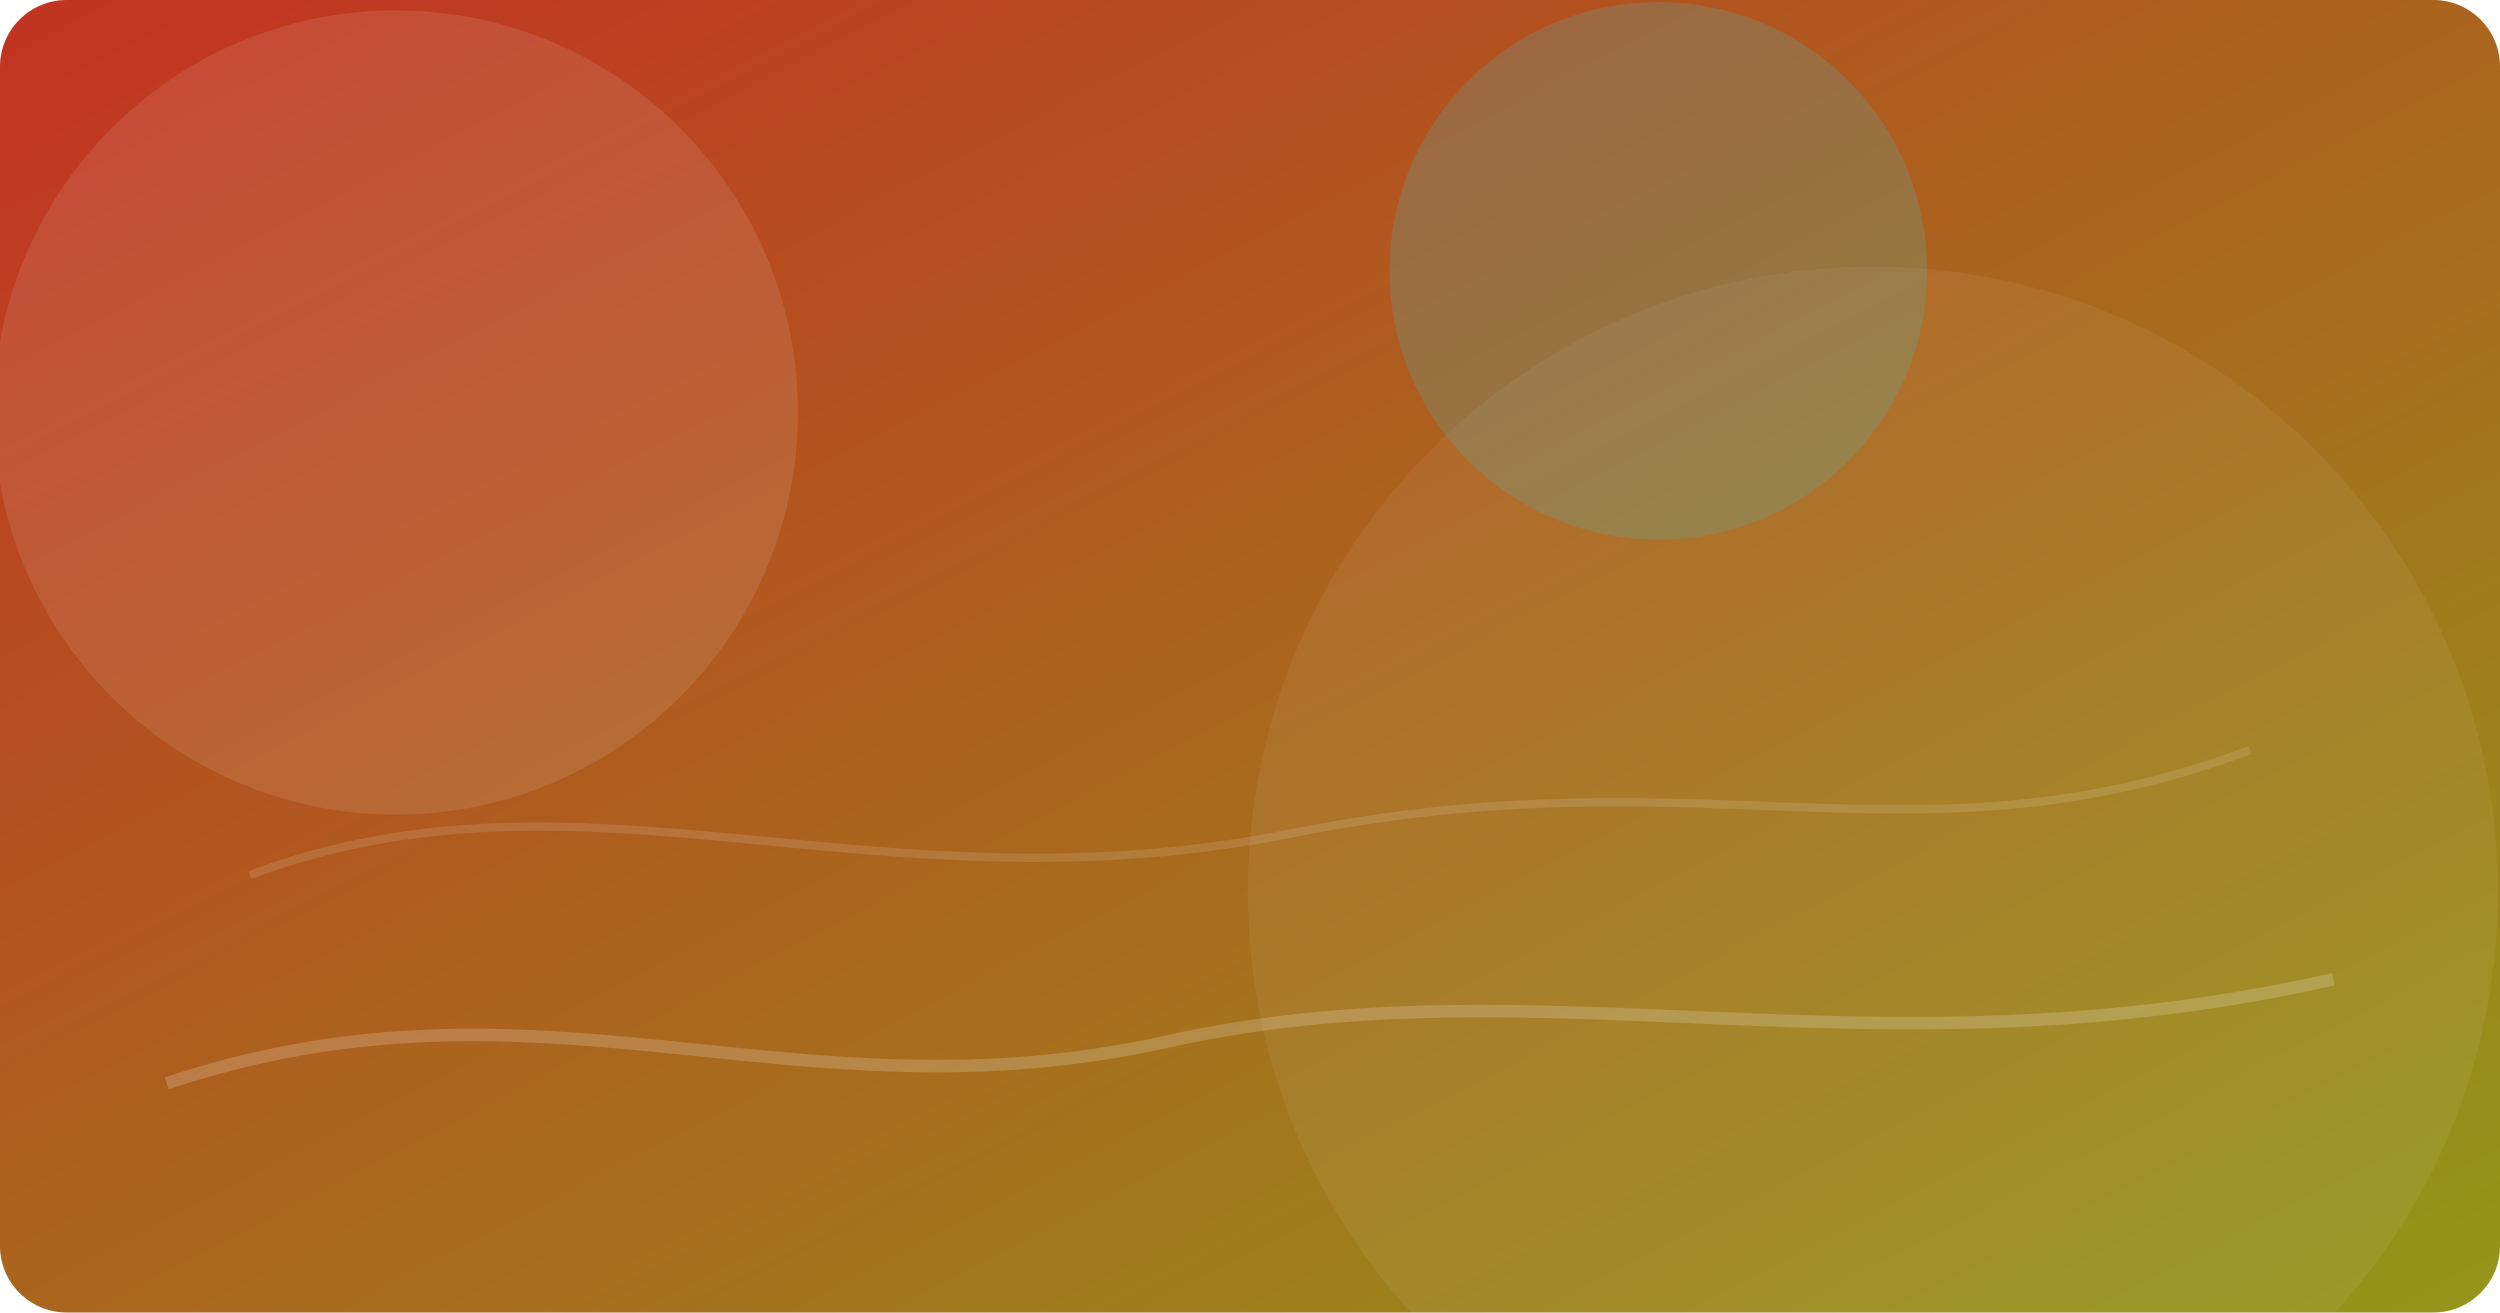
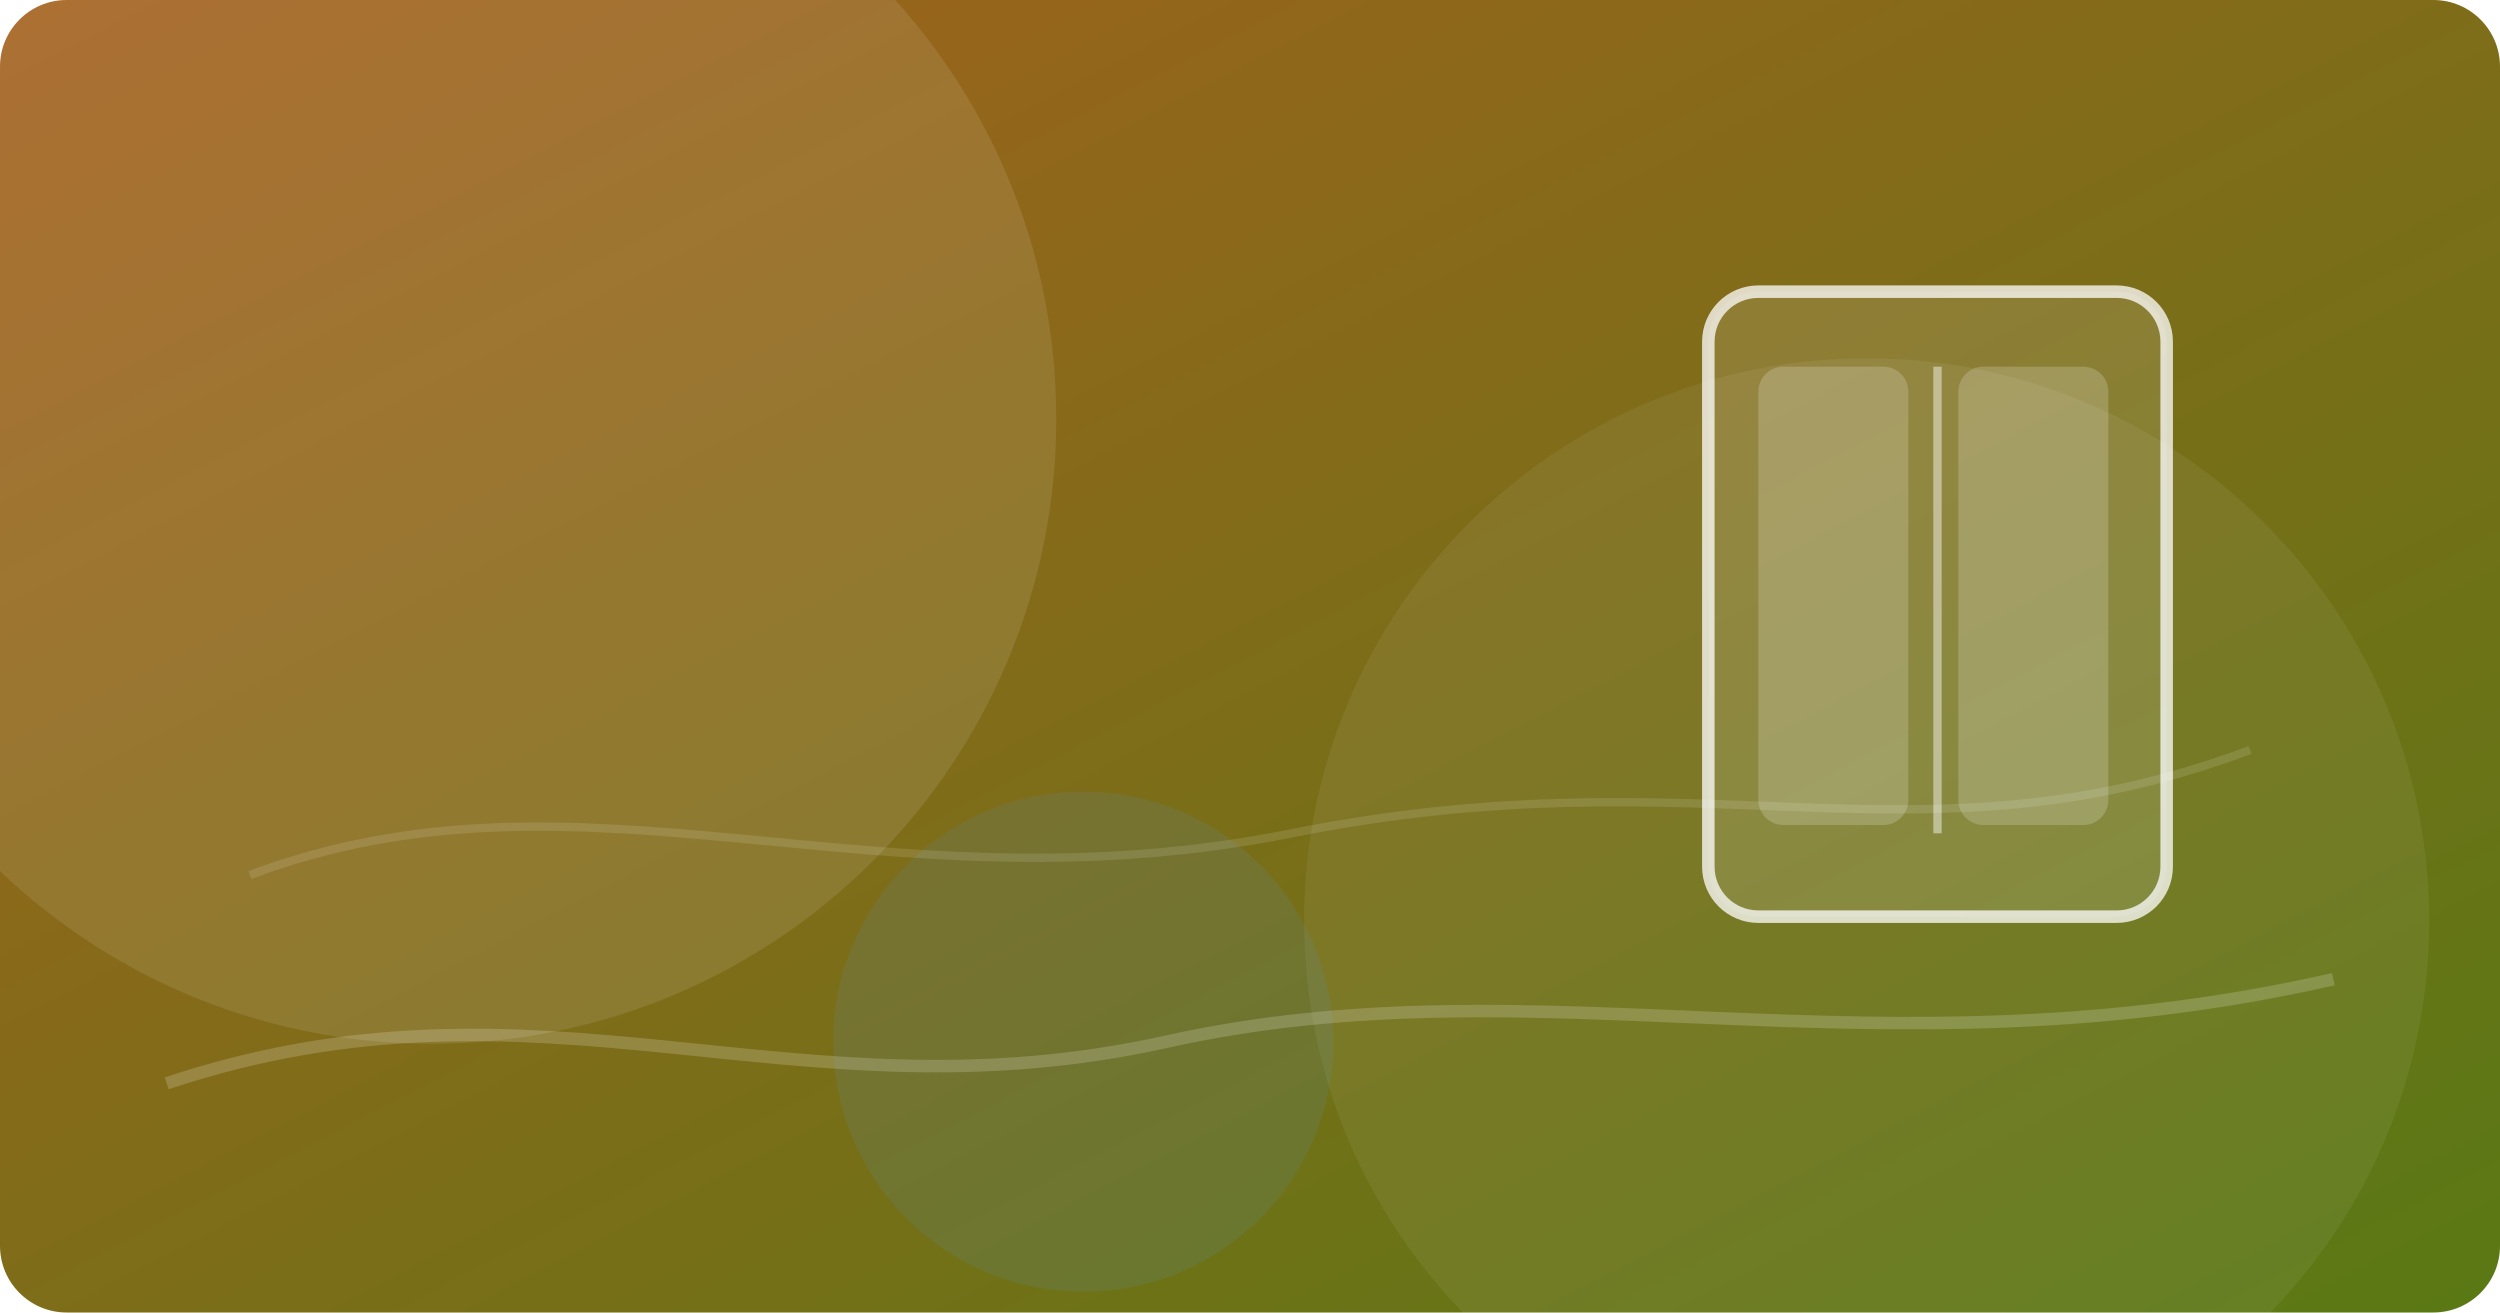
<svg xmlns="http://www.w3.org/2000/svg" width="1200" height="630" viewBox="0 0 1200 630" fill="none">
  <defs>
    <linearGradient id="bg" x1="0" y1="0" x2="1" y2="1">
-       <stop offset="0" stop-color="#c33222" />
-       <stop offset="1" stop-color="#93971a" />
+       <stop offset="0" stop-color="#a4601d" />
+       <stop offset="1" stop-color="#597915" />
    </linearGradient>
  </defs>
  <rect width="1200" height="630" rx="32" fill="url(#bg)" />
-   <circle cx="190" cy="198" r="193" fill="rgba(255,255,255,0.10)" />
-   <circle cx="899" cy="428" r="300" fill="rgba(255,255,255,0.06)" />
-   <circle cx="796" cy="130" r="129" fill="#36d1e2" fill-opacity="0.18" />
+   <circle cx="207" cy="201" r="300" fill="rgba(255,255,255,0.10)" />
+   <circle cx="896" cy="442" r="270" fill="rgba(255,255,255,0.06)" />
+   <circle cx="520" cy="500" r="120" fill="#5199e0" fill-opacity="0.12" />
  <path d="M80 520 C 260 460, 380 540, 560 500 S 900 520, 1120 470" stroke="rgba(255,255,255,0.18)" stroke-width="6" fill="none" />
  <path d="M120 420 C 280 360, 420 440, 620 400 S 920 420, 1080 360" stroke="rgba(255,255,255,0.12)" stroke-width="4" fill="none" />
+   <g transform="translate(820 140)">
+     <rect x="0" y="0" width="220" height="300" rx="24" fill="rgba(255,255,255,0.12)" stroke="rgba(255,255,255,0.75)" stroke-width="6" />
+     <rect x="24" y="36" width="72" height="220" rx="12" fill="rgba(255,255,255,0.75)" opacity="0.25" />
+     <rect x="120" y="36" width="72" height="220" rx="12" fill="rgba(255,255,255,0.75)" opacity="0.25" />
+     <line x1="110" y1="36" x2="110" y2="260" stroke="rgba(255,255,255,0.75)" stroke-width="4" opacity="0.6" />
+   </g>
</svg>
